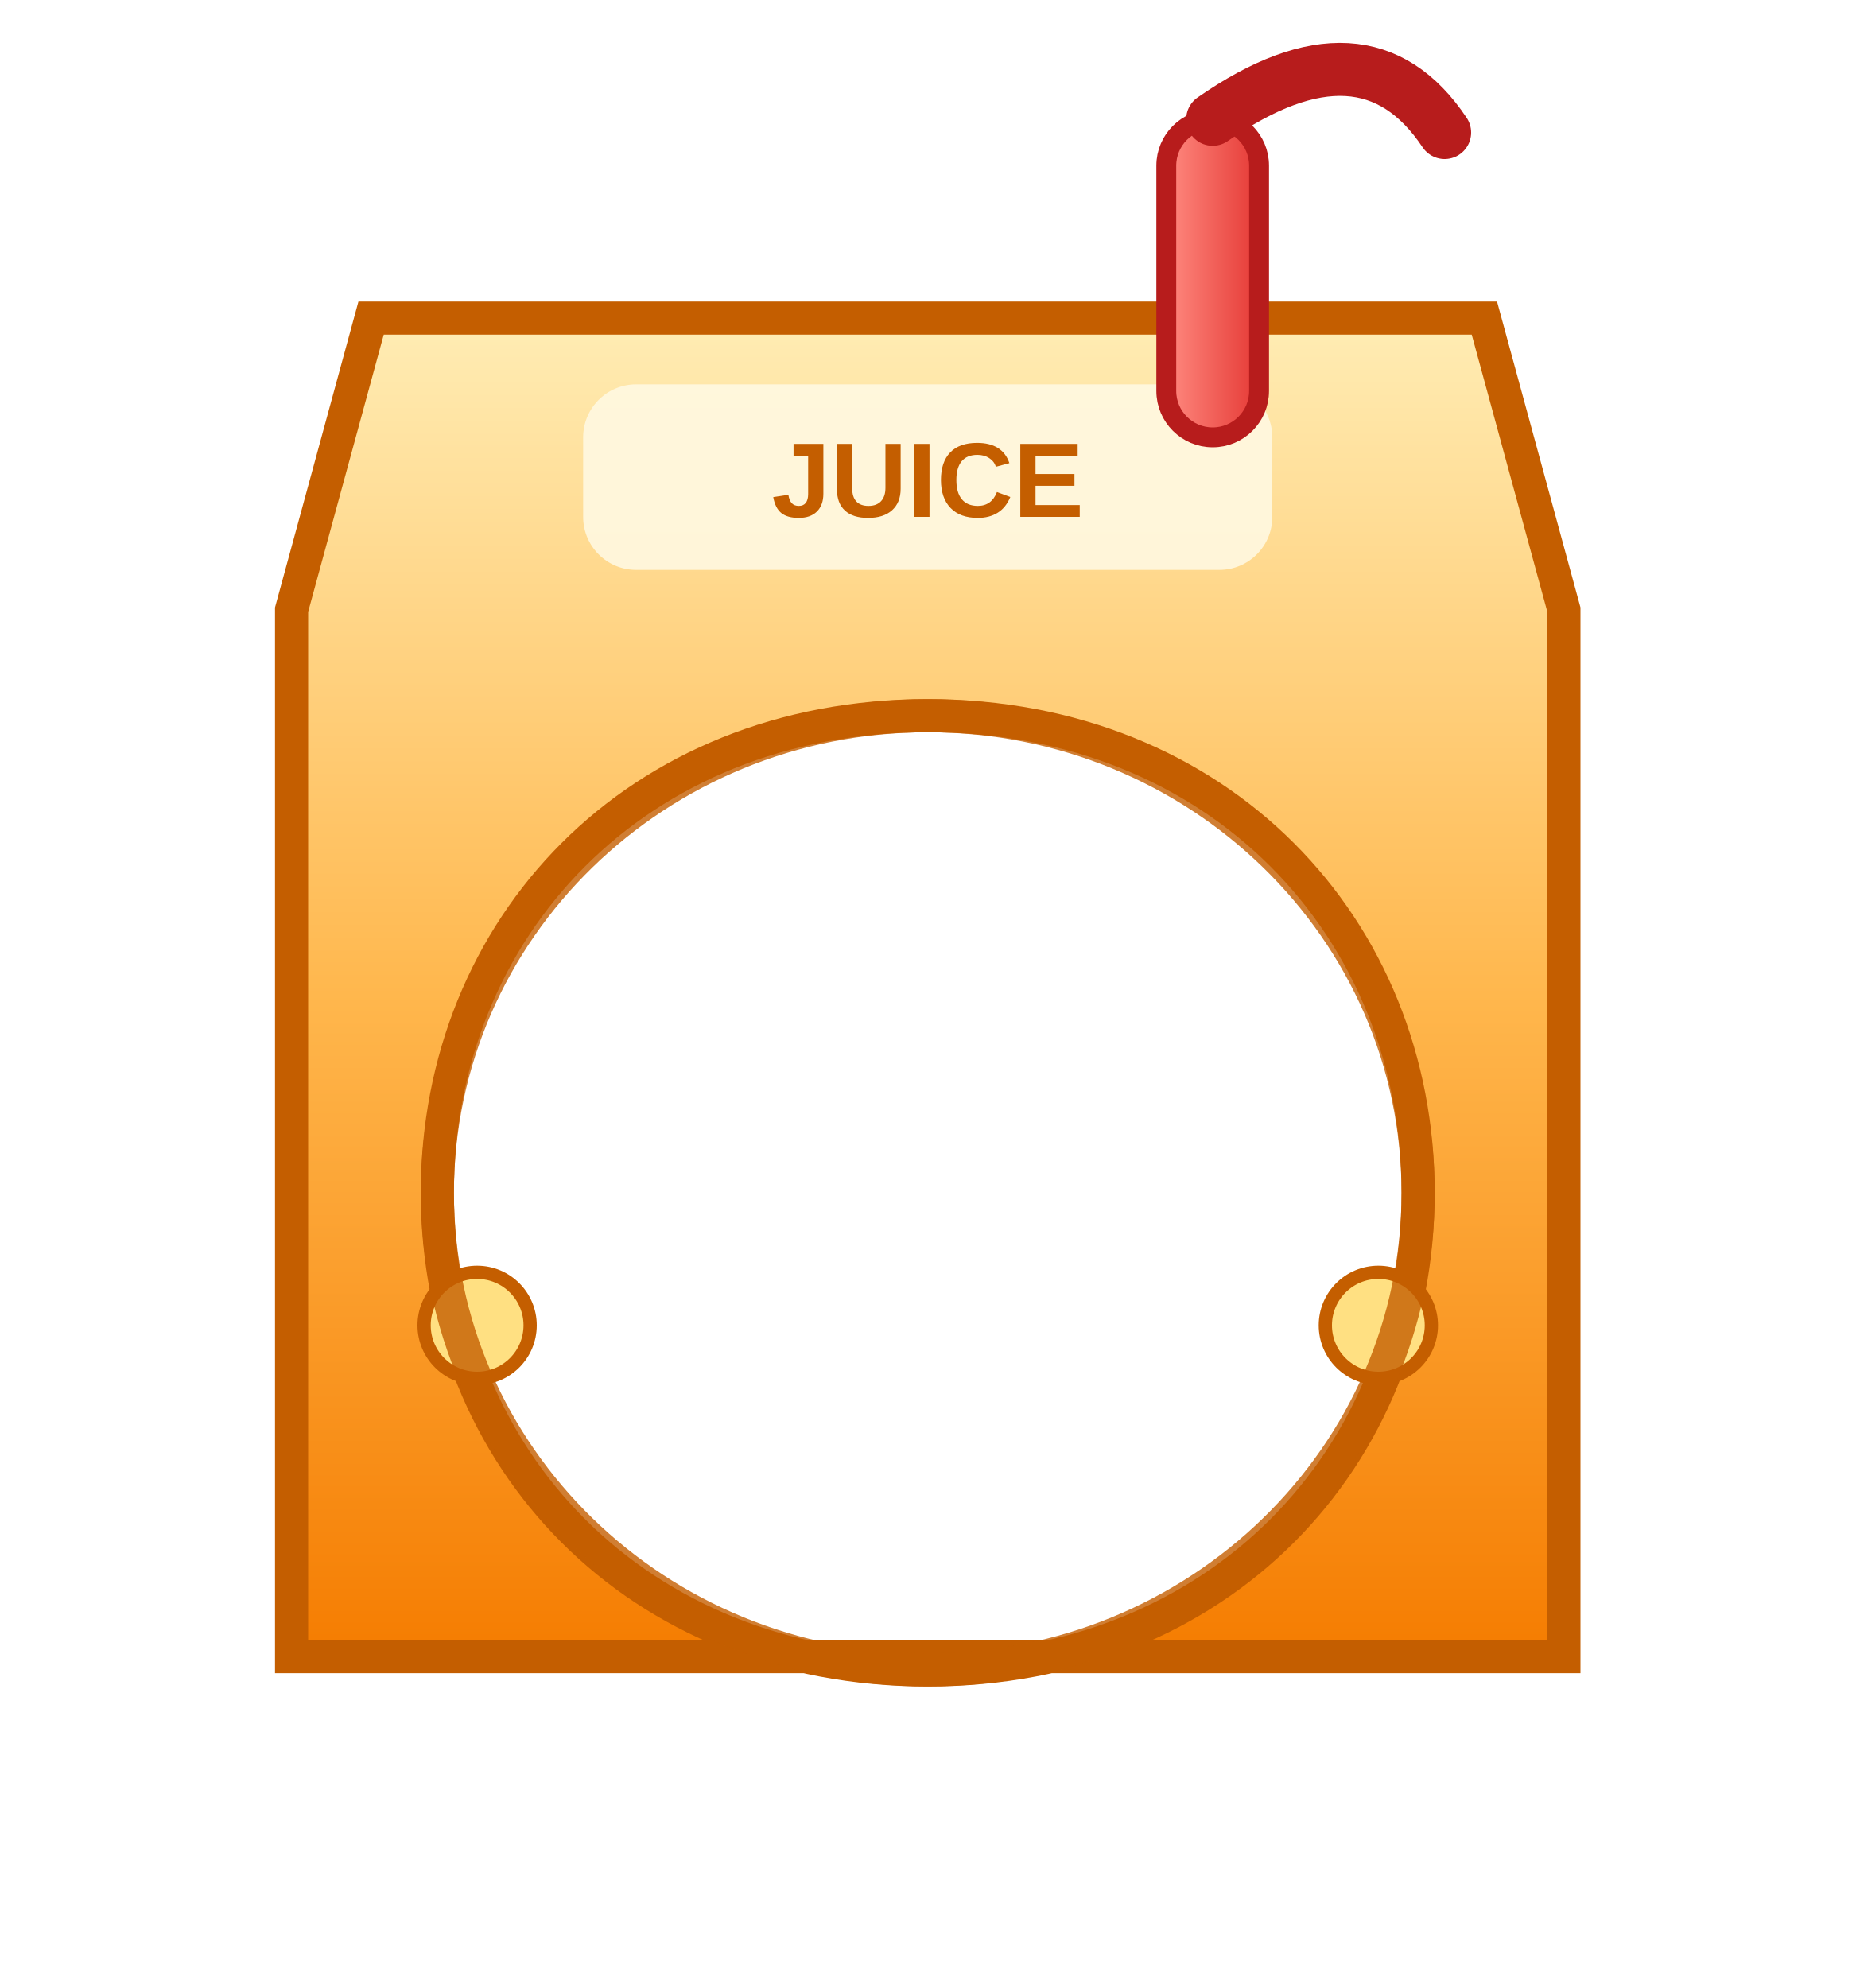
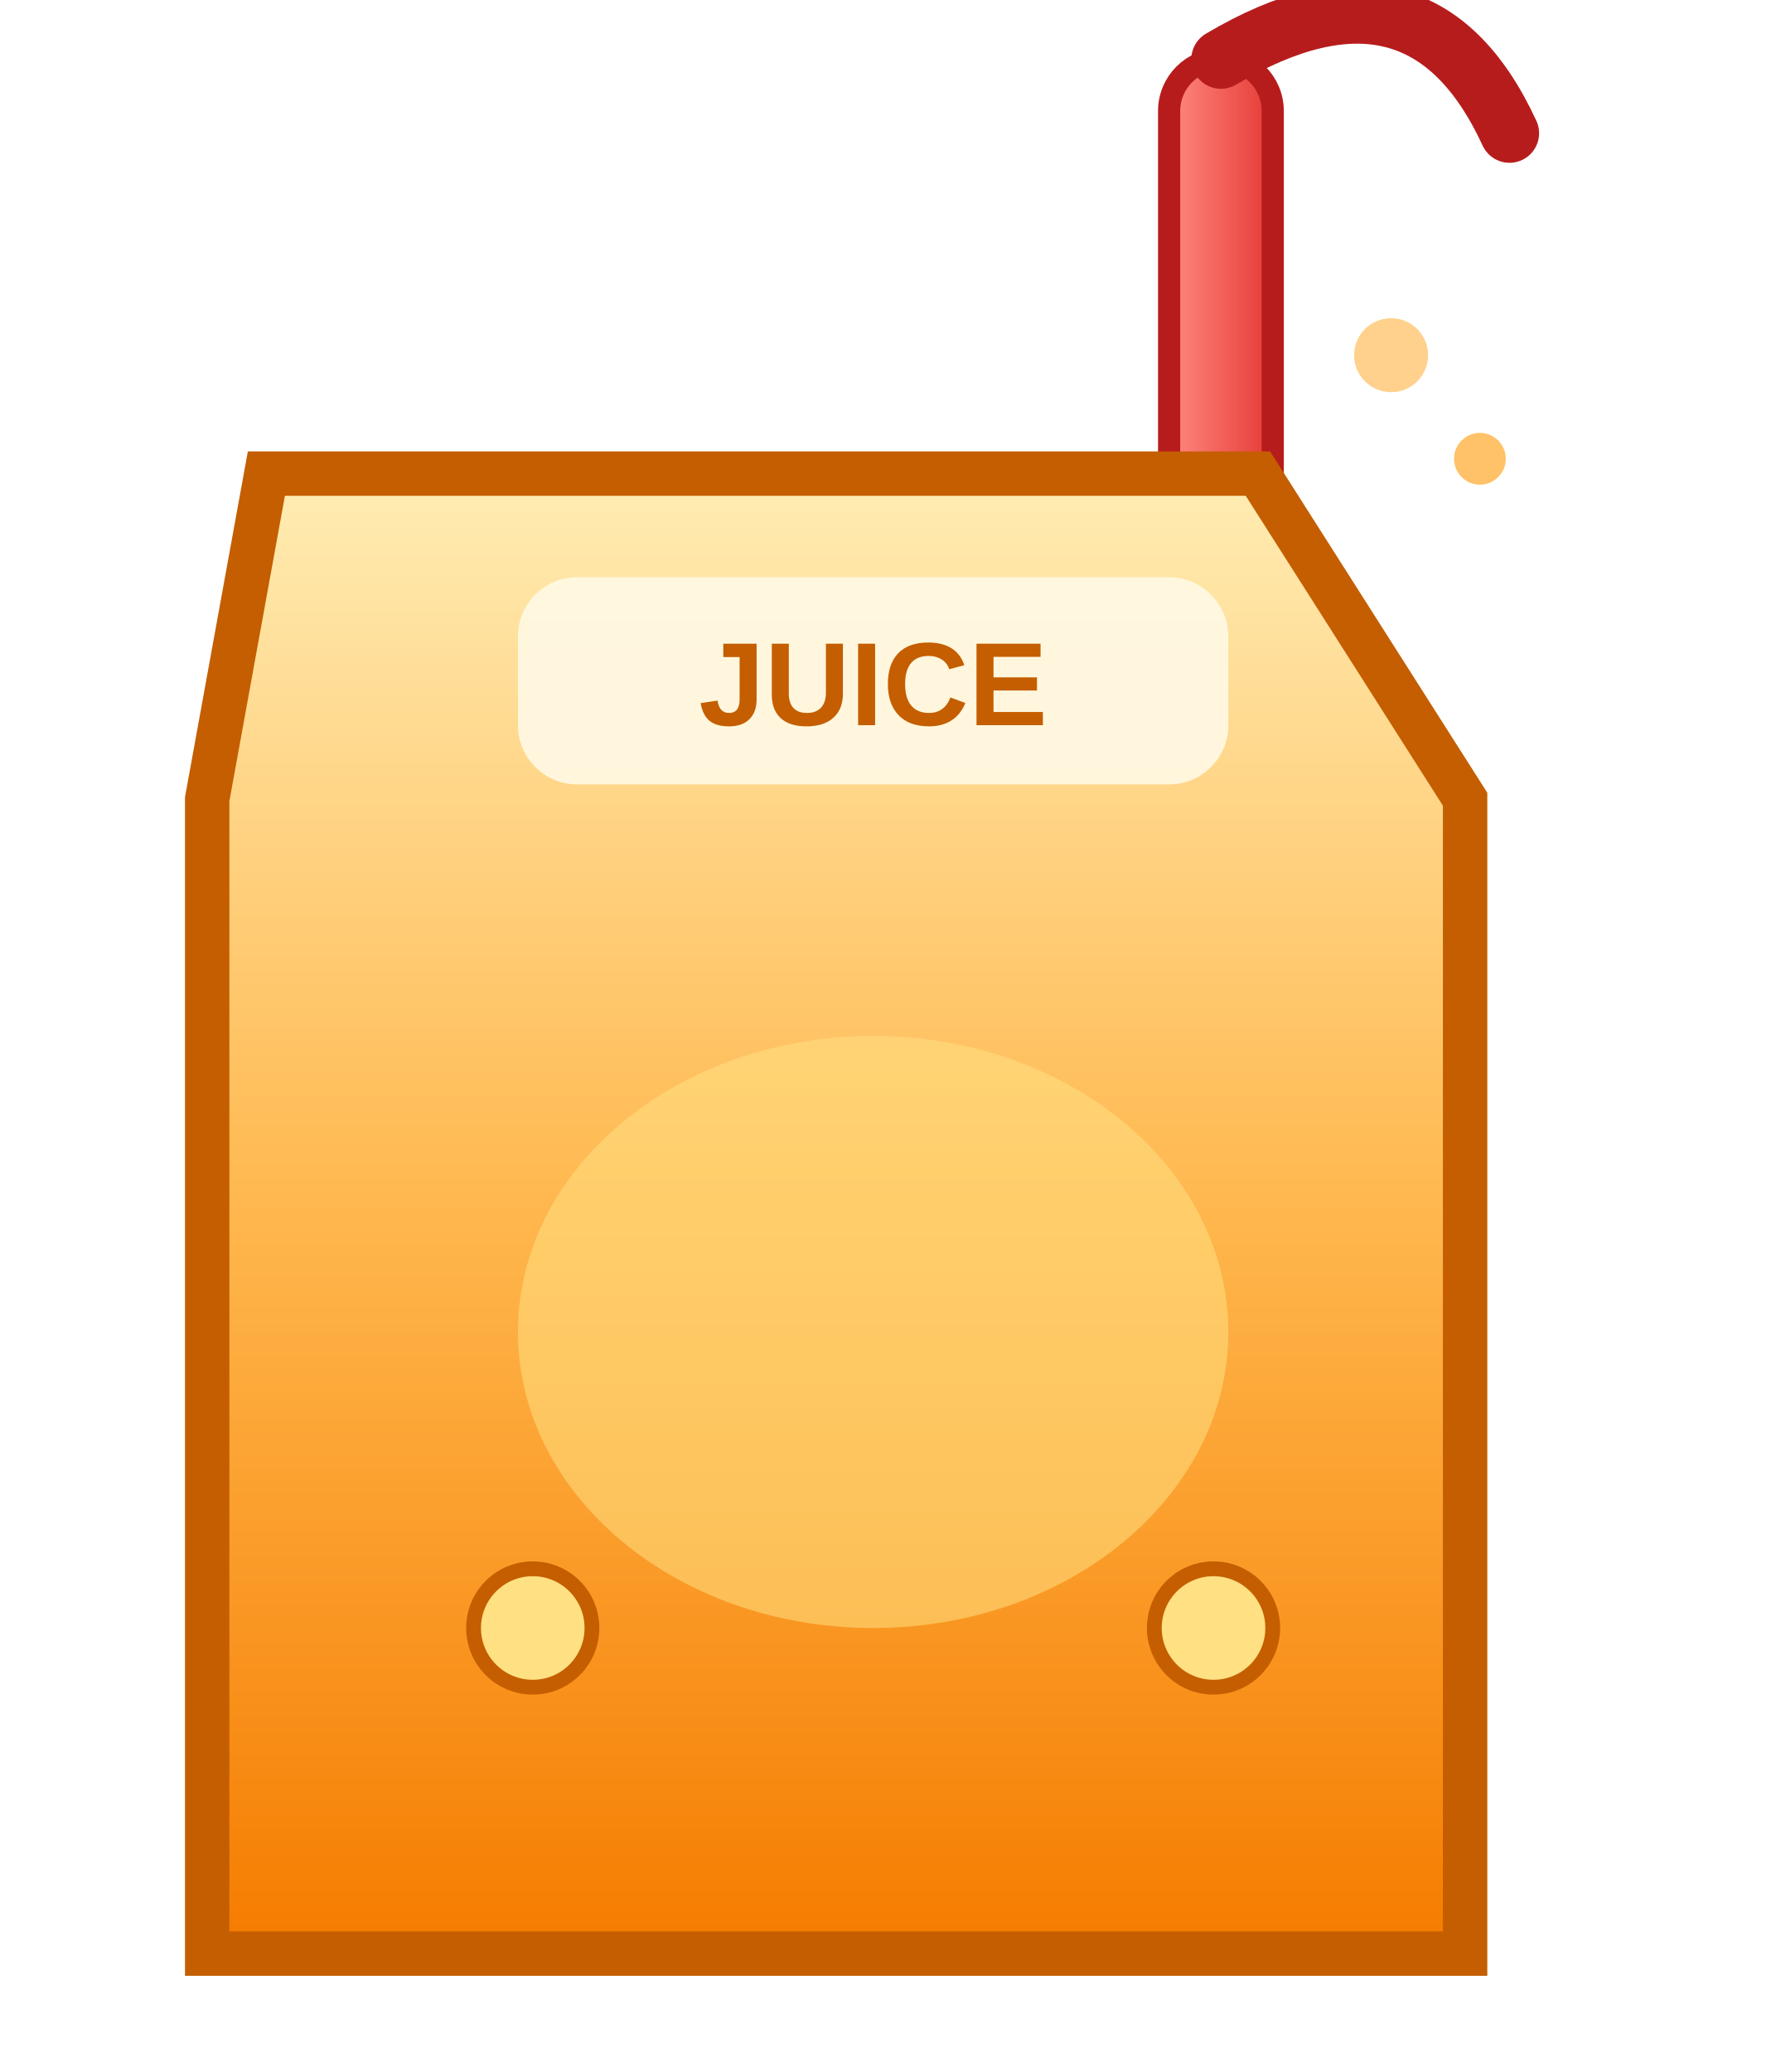
- <svg xmlns="http://www.w3.org/2000/svg" viewBox="0 0 280 300" width="280" height="300">
+ <svg xmlns="http://www.w3.org/2000/svg" viewBox="0 0 240 280" width="240" height="280">
  <defs>
    <linearGradient id="juBox" x1="0" y1="0" x2="0" y2="1">
      <stop offset="0%" stop-color="#FFECB3" />
      <stop offset="50%" stop-color="#FFB74D" />
      <stop offset="100%" stop-color="#F57C00" />
    </linearGradient>
    <linearGradient id="juStraw" x1="0" y1="0" x2="1" y2="0">
      <stop offset="0%" stop-color="#FF8A80" />
      <stop offset="100%" stop-color="#E53935" />
    </linearGradient>
  </defs>
-   <path fill="url(#juBox)" fill-rule="evenodd" stroke="#C45E00" stroke-width="5" d="     M56 48 L224 48 L236 92 L236 250 L44 250 L44 92 Z     M140 108c-44 0-74 32-74 72s30 72 74 72 74-32 74-72-30-72-74-72z" />
-   <rect x="88" y="58" width="104" height="28" rx="8" fill="#FFF8E1" opacity="0.9" />
-   <text x="140" y="78" text-anchor="middle" font-family="Arial, sans-serif" font-size="16" font-weight="700" fill="#C45E00">JUICE</text>
-   <rect x="176" y="18" width="14" height="48" rx="7" fill="url(#juStraw)" stroke="#B71C1C" stroke-width="3" />
-   <path d="M183 18 Q206 2 218 20" fill="none" stroke="#B71C1C" stroke-width="8" stroke-linecap="round" />
-   <circle cx="72" cy="200" r="8" fill="#FFE082" stroke="#C45E00" stroke-width="2" />
-   <circle cx="208" cy="200" r="8" fill="#FFE082" stroke="#C45E00" stroke-width="2" />
-   <ellipse cx="140" cy="180" rx="74" ry="72" fill="none" stroke="#C45E00" stroke-width="5" opacity="0.8" />
+   <rect x="158" y="8" width="14" height="72" rx="7" fill="url(#juStraw)" stroke="#B71C1C" stroke-width="3" />
+   <path d="M165 8 Q192 -8 204 18" fill="none" stroke="#B71C1C" stroke-width="8" stroke-linecap="round" />
+   <path fill="url(#juBox)" stroke="#C45E00" stroke-width="6" d="M36 64 L170 64 L198 108 L198 264 L28 264 L28 108 Z" />
+   <rect x="70" y="78" width="96" height="28" rx="8" fill="#FFF8E1" opacity="0.95" />
+   <text x="118" y="98" text-anchor="middle" font-family="Nunito, Arial, sans-serif" font-size="16" font-weight="700" fill="#C45E00">JUICE</text>
+   <ellipse cx="118" cy="180" rx="48" ry="40" fill="#FFE082" opacity="0.55" />
+   <circle cx="72" cy="220" r="8" fill="#FFE082" stroke="#C45E00" stroke-width="2" />
+   <circle cx="164" cy="220" r="8" fill="#FFE082" stroke="#C45E00" stroke-width="2" />
+   <circle cx="188" cy="48" r="5" fill="#FFCC80" opacity="0.9" />
+   <circle cx="200" cy="62" r="3.5" fill="#FFB74D" opacity="0.85" />
</svg>
